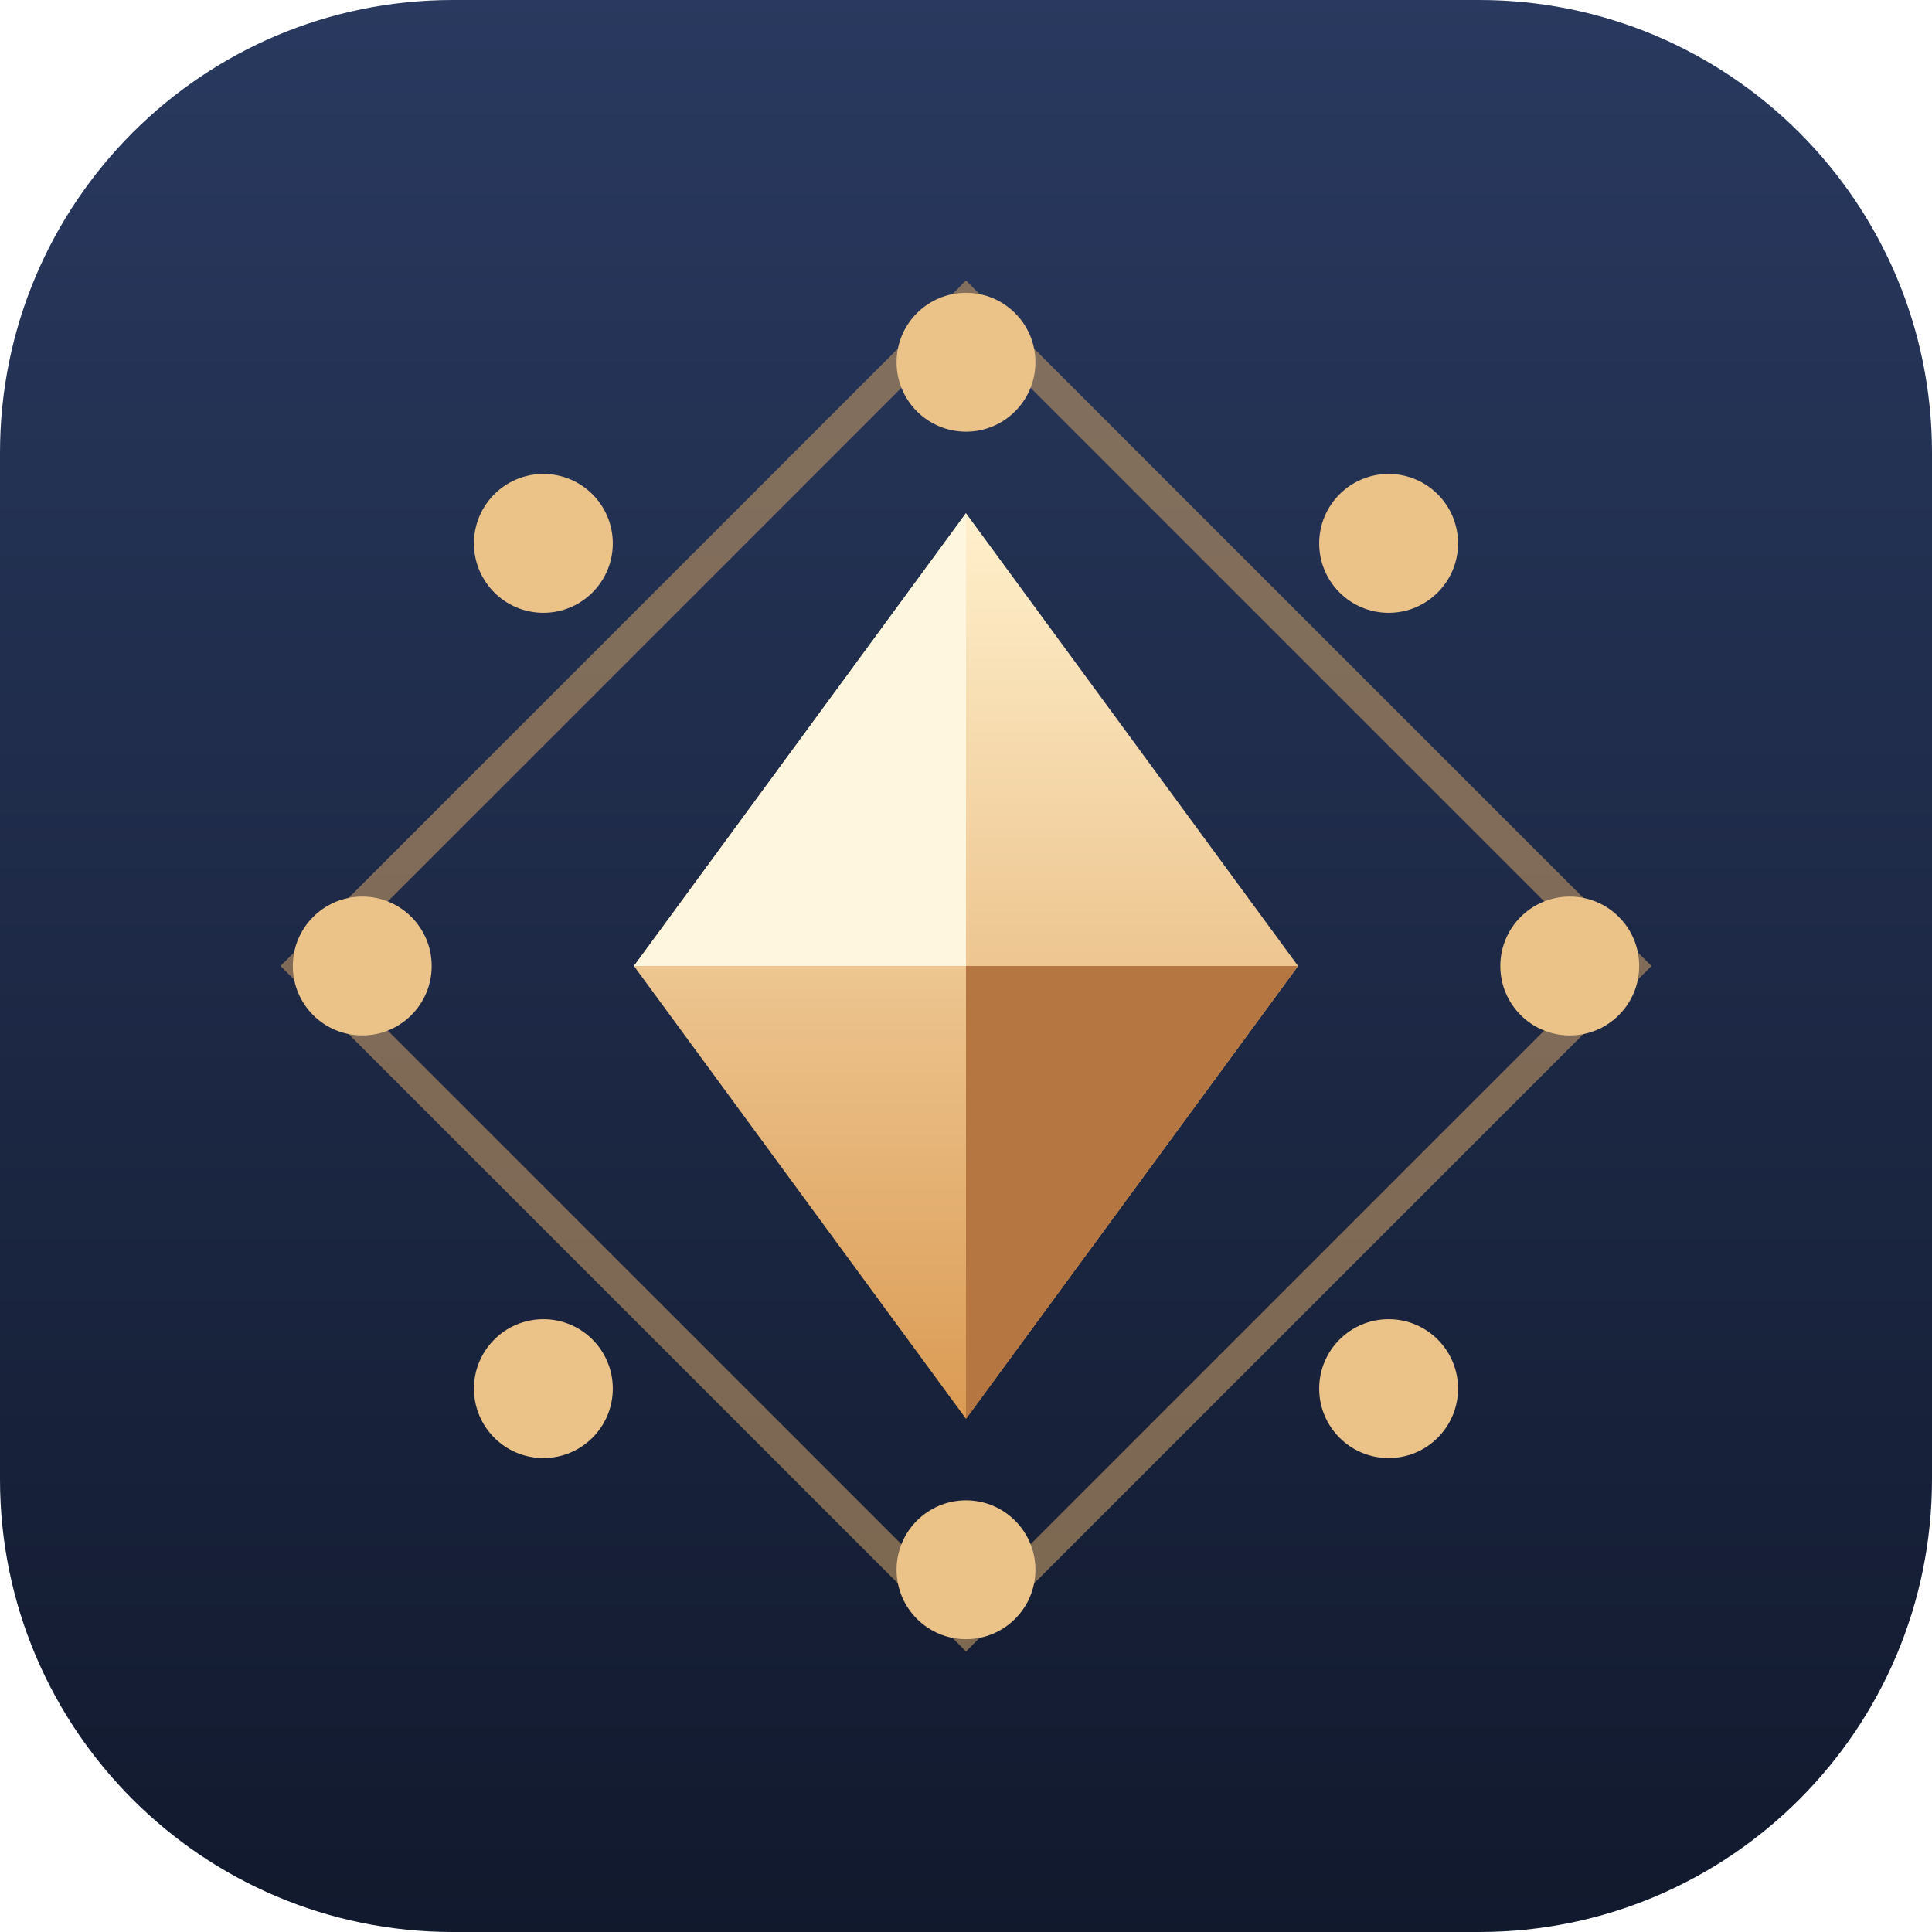
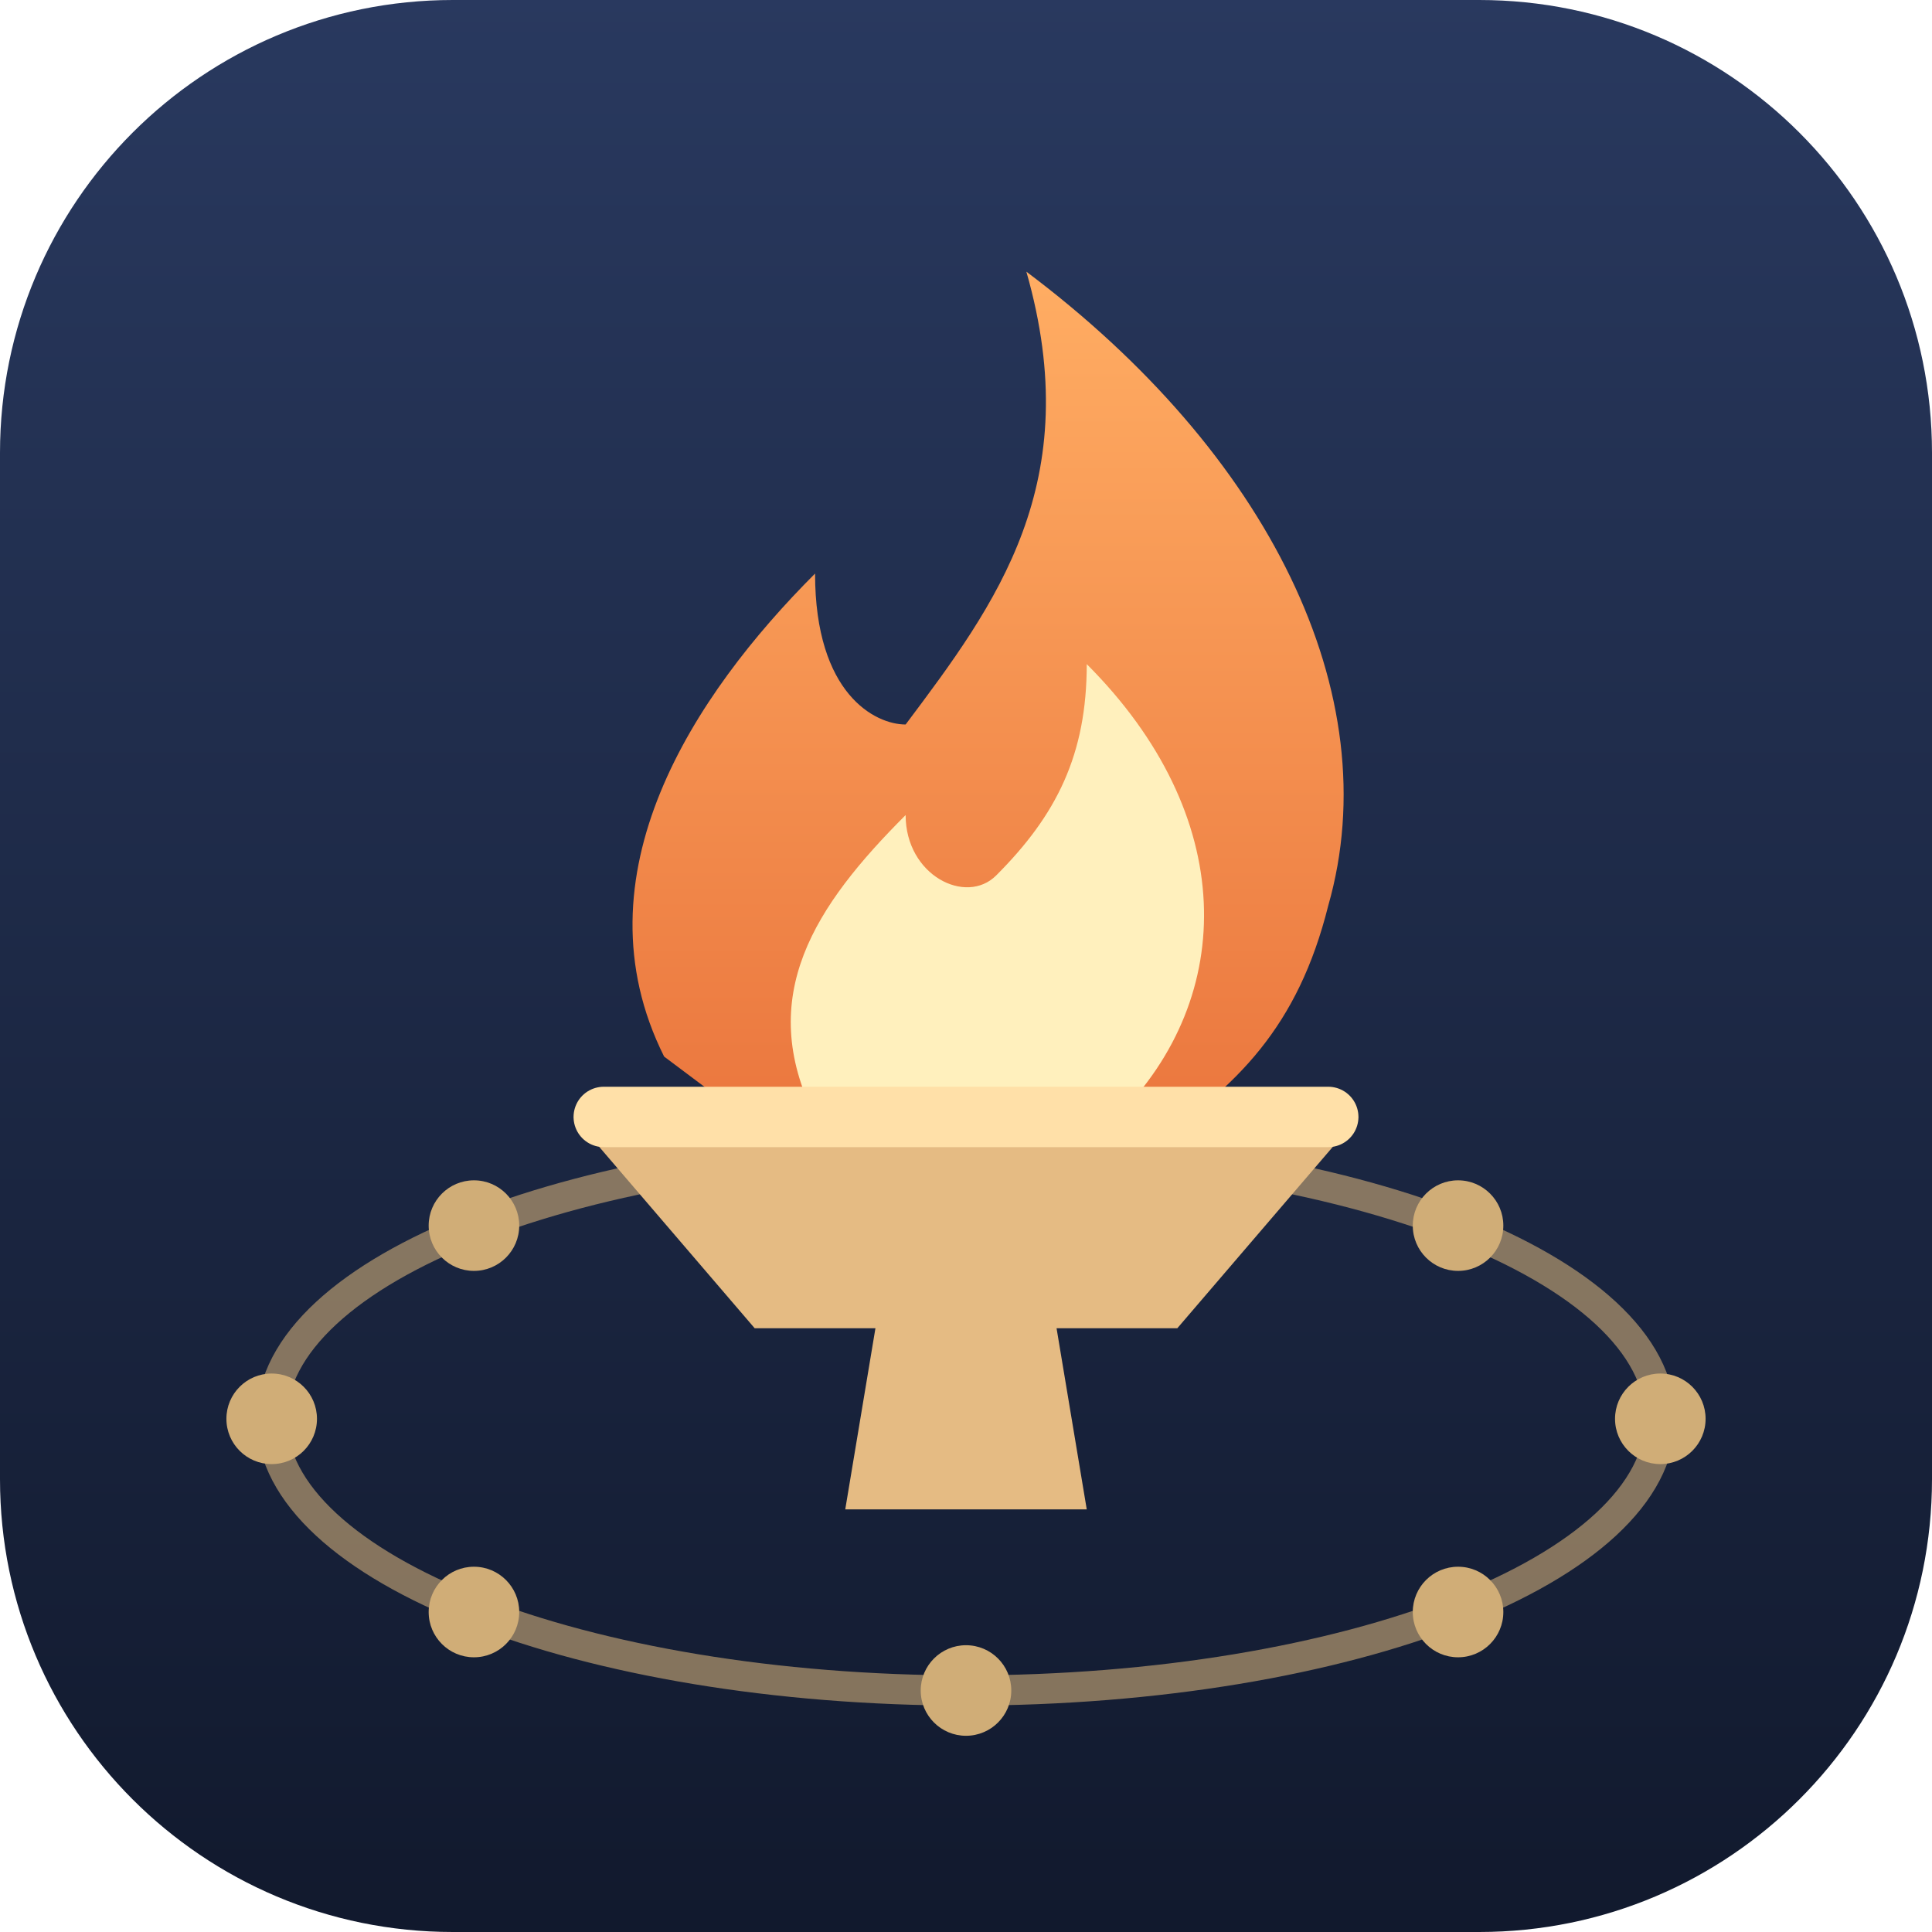
<svg xmlns="http://www.w3.org/2000/svg" width="64" height="64" viewBox="0 0 64 64" role="img" aria-labelledby="title">
  <defs>
    <linearGradient id="midnight" x2="0" y2="1">
      <stop stop-color="#29395f" />
      <stop offset="1" stop-color="#11192d" />
    </linearGradient>
-     <linearGradient id="gold" x2="0" y2="1">
-       <stop stop-color="#fff0cc" />
-       <stop offset="1" stop-color="#db9b54" />
+     <linearGradient id="flame" x2="0" y2="1">
+       <stop stop-color="#ffad63" />
+       <stop offset="1" stop-color="#ea753d" />
    </linearGradient>
  </defs>
  <rect width="64" height="64" rx="15" fill="url(#midnight)" />
-   <path d="M32 10 54 32 32 54 10 32Z" fill="none" stroke="#ad8b60" stroke-opacity=".68" />
-   <g fill="#ebc389">
-     <circle cx="32" cy="12" r="2.3" />
-     <circle cx="46" cy="18" r="2.3" />
-     <circle cx="52" cy="32" r="2.3" />
-     <circle cx="46" cy="46" r="2.3" />
-     <circle cx="32" cy="52" r="2.3" />
-     <circle cx="18" cy="46" r="2.3" />
-     <circle cx="12" cy="32" r="2.3" />
-     <circle cx="18" cy="18" r="2.3" />
+   <ellipse cx="32" cy="47" rx="23" ry="9" fill="none" stroke="#b69970" stroke-opacity=".7" />
+   <g fill="#d0ad77">
+     <circle cx="9" cy="47" r="1.5" />
+     <circle cx="15.7" cy="40.6" r="1.5" />
+     <circle cx="32" cy="38" r="1.5" />
+     <circle cx="48.3" cy="40.6" r="1.5" />
+     <circle cx="55" cy="47" r="1.5" />
+     <circle cx="48.3" cy="53.4" r="1.5" />
+     <circle cx="32" cy="56" r="1.5" />
+     <circle cx="15.7" cy="53.4" r="1.5" />
  </g>
-   <path d="M32 17 43 32 32 47 21 32Z" fill="url(#gold)" />
-   <path d="M32 17 32 32 21 32Z" fill="#fff6df" />
-   <path d="M32 32 43 32 32 47Z" fill="#b57641" />
+   <path d="M22 35c-3-6 1-12 5-16 0 4 2 5 3 5 3-4 6-8 4-15 8 6 12 14 10 21-1 4-3 6-6 8H26Z" fill="url(#flame)" />
+   <path d="M27 37c-2-4 0-7 3-10 0 2 2 3 3 2 2-2 3-4 3-7 5 5 5 11 1 15Z" fill="#fff0bd" />
+   <path d="M19 37h26l-6 7h-4l1 6h-8l1-6h-4Z" fill="#e5bb83" />
+   <path d="M20 37h24" stroke="#ffe0a8" stroke-width="2" stroke-linecap="round" />
</svg>
